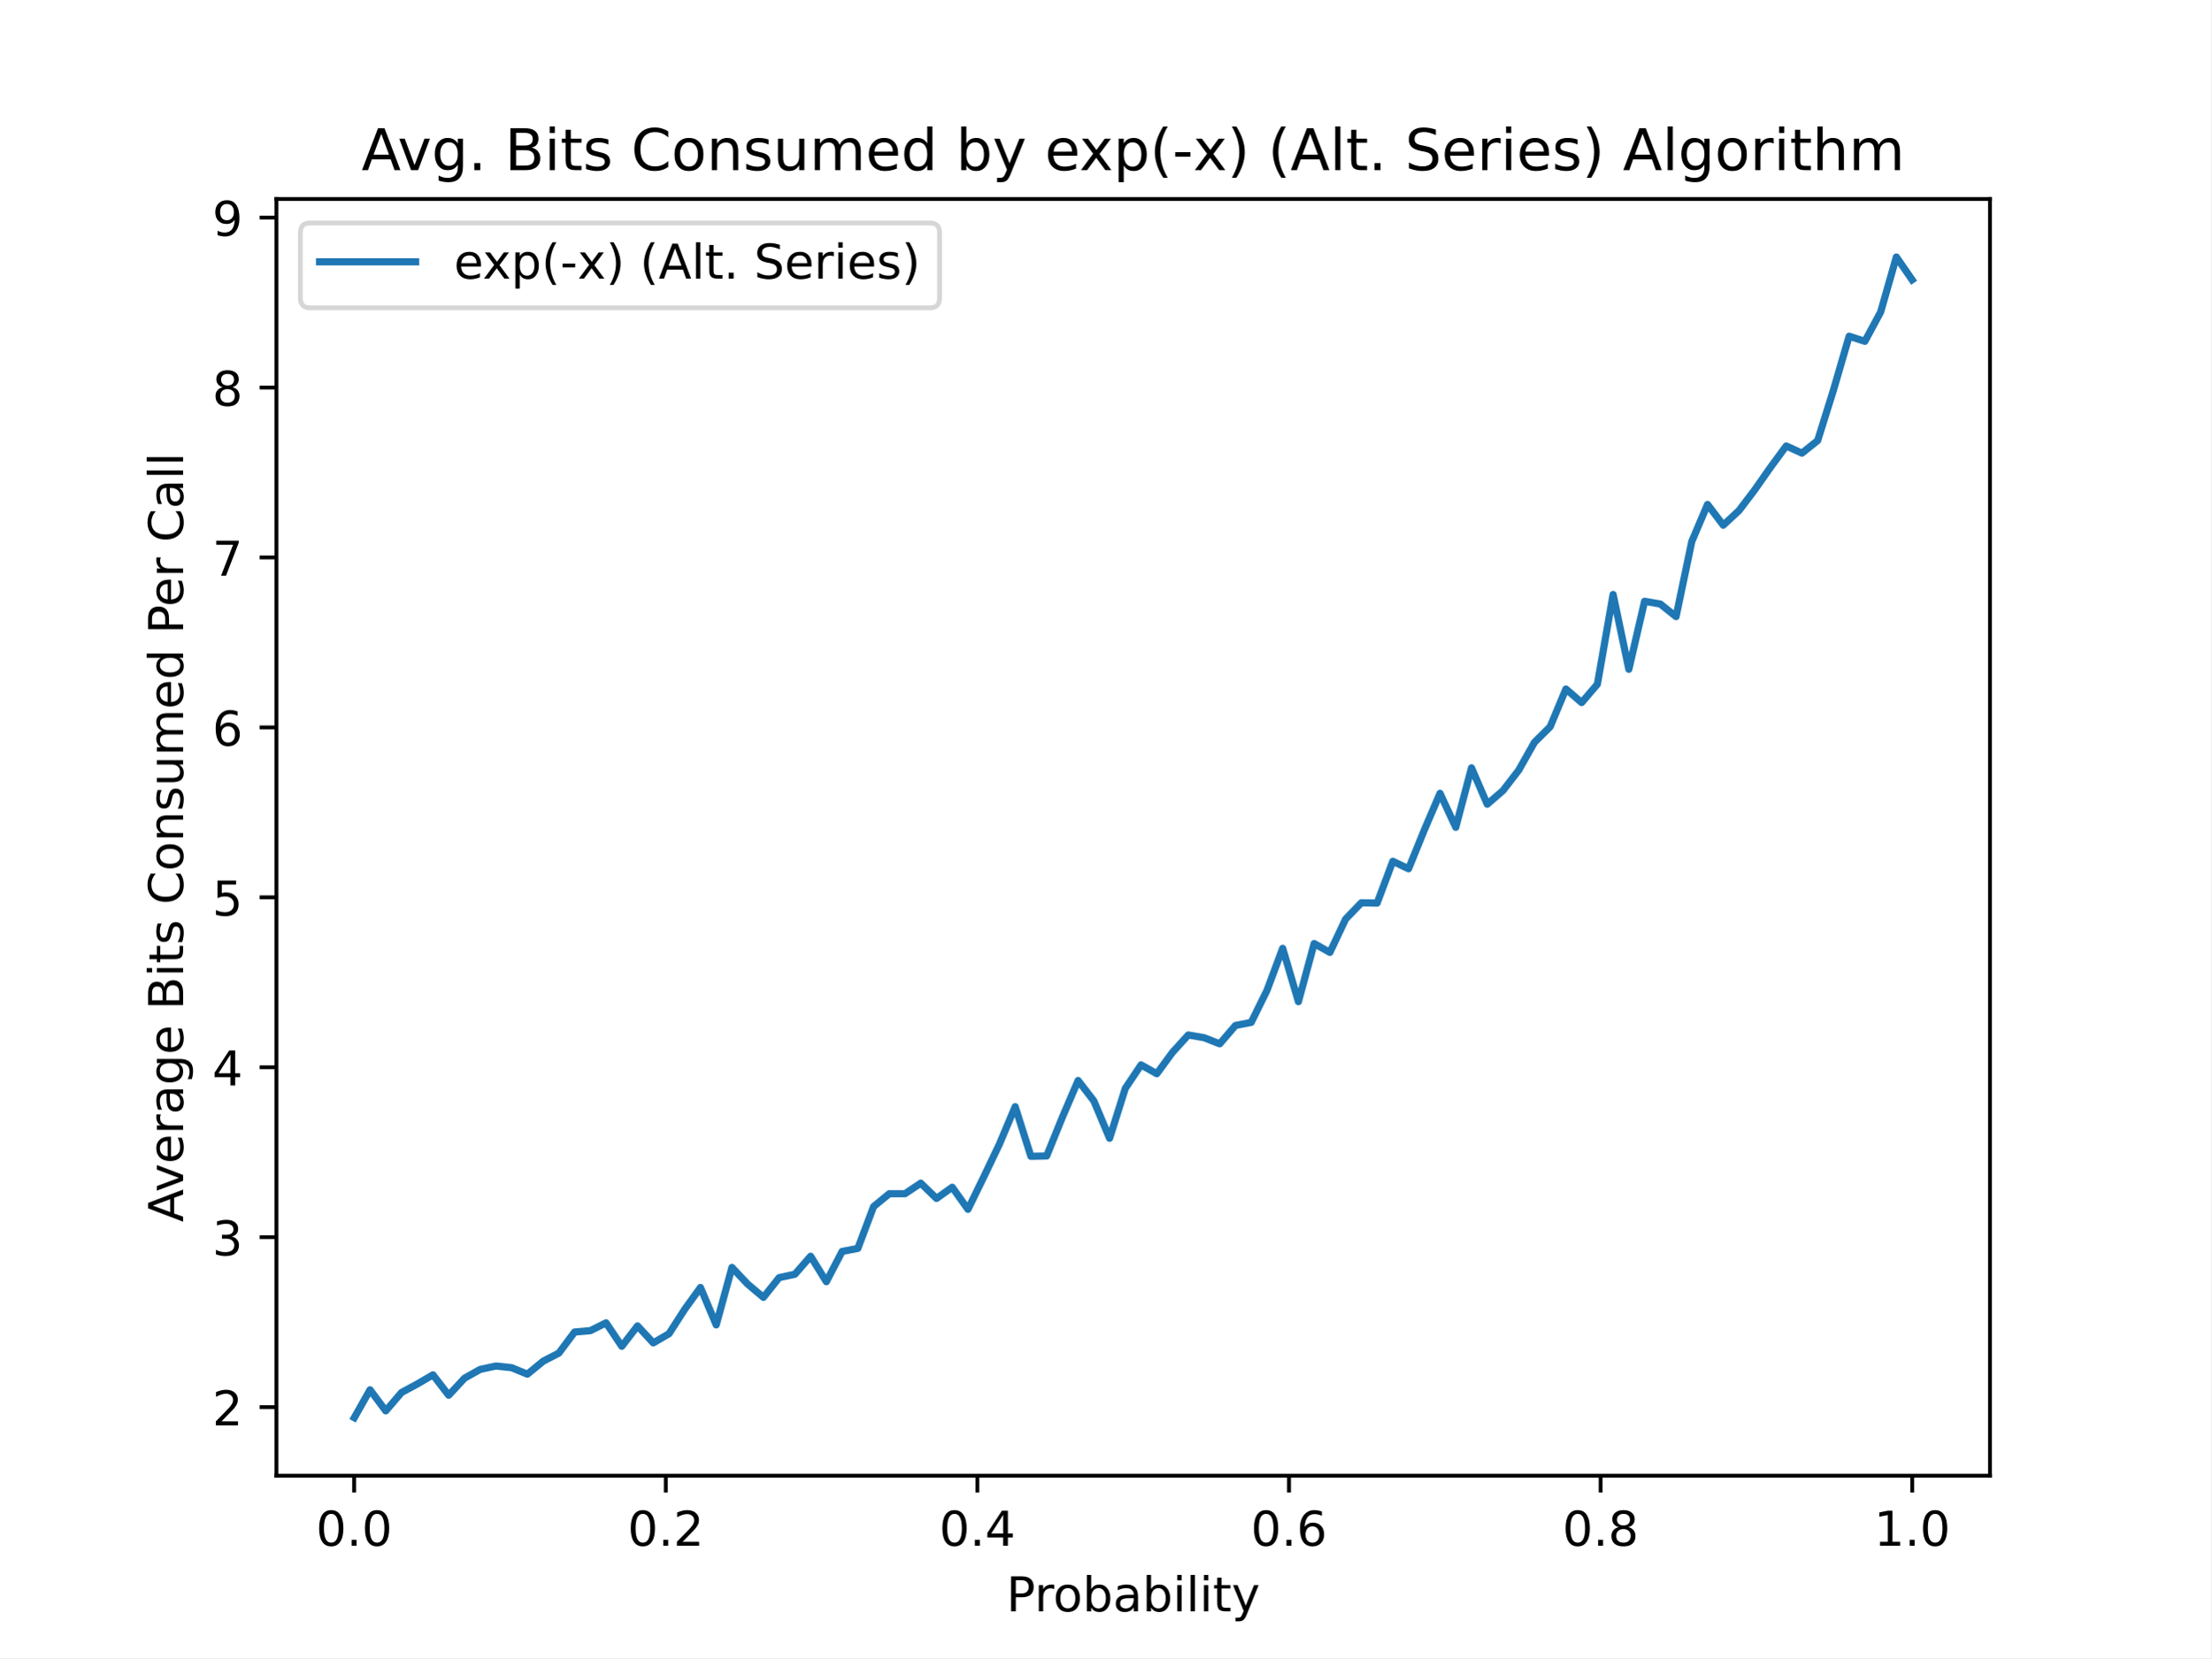
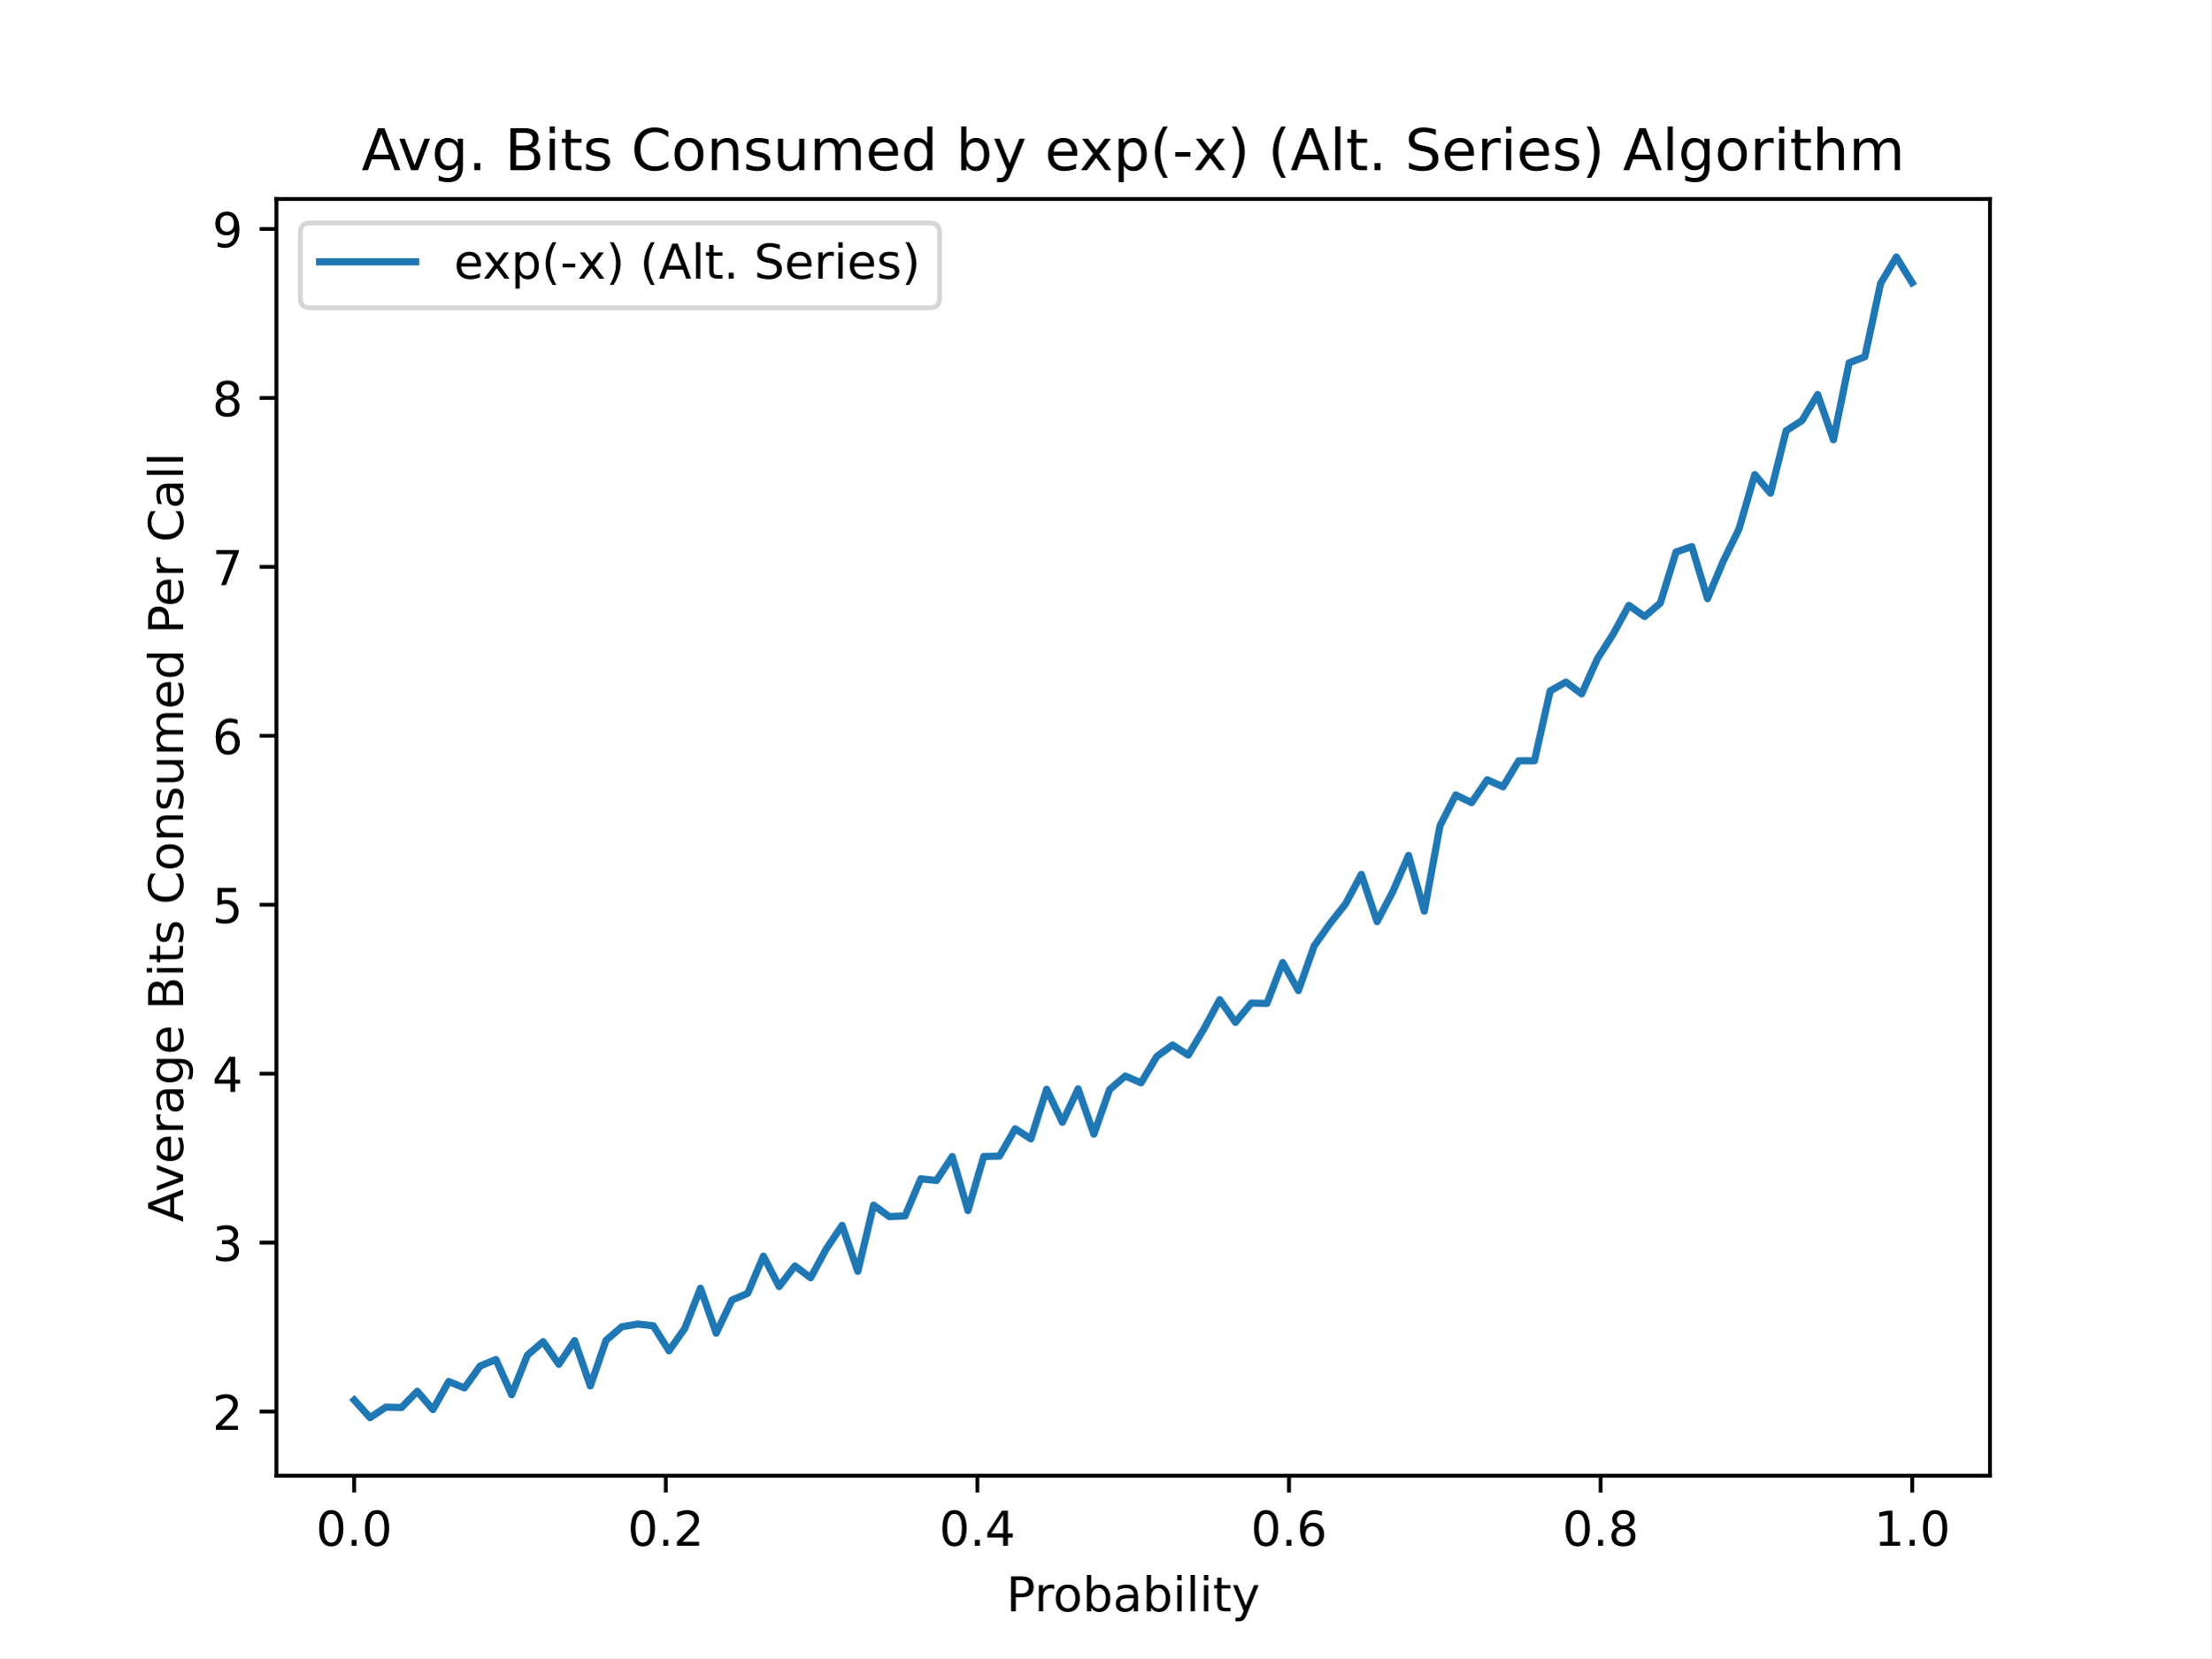
<svg xmlns="http://www.w3.org/2000/svg" xmlns:xlink="http://www.w3.org/1999/xlink" height="345.6pt" version="1.1" viewBox="0 0 460.8 345.6" width="460.8pt">
  <defs>
    <style type="text/css">
*{stroke-linecap:butt;stroke-linejoin:round;}
  </style>
  </defs>
  <g id="figure_1">
    <g id="patch_1">
      <path d="M 0 345.6  L 460.8 345.6  L 460.8 0  L 0 0  z " style="fill:#ffffff;" />
    </g>
    <g id="axes_1">
      <g id="patch_2">
        <path d="M 57.6 307.584  L 414.72 307.584  L 414.72 41.472  L 57.6 41.472  z " style="fill:#ffffff;" />
      </g>
      <g id="matplotlib.axis_1">
        <g id="xtick_1">
          <g id="line2d_1">
            <defs>
-               <path d="M 0 0  L 0 3.5  " id="mb0237cea39" style="stroke:#000000;stroke-width:0.8;" />
+               <path d="M 0 0  L 0 3.5  " id="m5f55cecc78" style="stroke:#000000;stroke-width:0.8;" />
            </defs>
            <g>
-               <use style="stroke:#000000;stroke-width:0.8;" x="73.8" xlink:href="#mb0237cea39" y="307.584" />
+               <use style="stroke:#000000;stroke-width:0.8;" x="73.8" xlink:href="#m5f55cecc78" y="307.584" />
            </g>
          </g>
          <g id="text_1">
            <text style="font-family:DejaVu Sans;font-size:10px;font-style:normal;font-weight:normal;text-anchor:middle;" transform="rotate(-0, 73.80026, 322.1824)" x="73.8" y="322.182">0.0</text>
          </g>
        </g>
        <g id="xtick_2">
          <g id="line2d_2">
            <g>
-               <use style="stroke:#000000;stroke-width:0.8;" x="138.744" xlink:href="#mb0237cea39" y="307.584" />
+               <use style="stroke:#000000;stroke-width:0.8;" x="138.744" xlink:href="#m5f55cecc78" y="307.584" />
            </g>
          </g>
          <g id="text_2">
            <text style="font-family:DejaVu Sans;font-size:10px;font-style:normal;font-weight:normal;text-anchor:middle;" transform="rotate(-0, 138.7442, 322.1824)" x="138.744" y="322.182">0.2</text>
          </g>
        </g>
        <g id="xtick_3">
          <g id="line2d_3">
            <g>
-               <use style="stroke:#000000;stroke-width:0.8;" x="203.688" xlink:href="#mb0237cea39" y="307.584" />
+               <use style="stroke:#000000;stroke-width:0.8;" x="203.688" xlink:href="#m5f55cecc78" y="307.584" />
            </g>
          </g>
          <g id="text_3">
            <text style="font-family:DejaVu Sans;font-size:10px;font-style:normal;font-weight:normal;text-anchor:middle;" transform="rotate(-0, 203.6881, 322.1824)" x="203.688" y="322.182">0.4</text>
          </g>
        </g>
        <g id="xtick_4">
          <g id="line2d_4">
            <g>
-               <use style="stroke:#000000;stroke-width:0.8;" x="268.632" xlink:href="#mb0237cea39" y="307.584" />
+               <use style="stroke:#000000;stroke-width:0.8;" x="268.632" xlink:href="#m5f55cecc78" y="307.584" />
            </g>
          </g>
          <g id="text_4">
            <text style="font-family:DejaVu Sans;font-size:10px;font-style:normal;font-weight:normal;text-anchor:middle;" transform="rotate(-0, 268.6319, 322.1824)" x="268.632" y="322.182">0.6</text>
          </g>
        </g>
        <g id="xtick_5">
          <g id="line2d_5">
            <g>
-               <use style="stroke:#000000;stroke-width:0.8;" x="333.576" xlink:href="#mb0237cea39" y="307.584" />
+               <use style="stroke:#000000;stroke-width:0.8;" x="333.576" xlink:href="#m5f55cecc78" y="307.584" />
            </g>
          </g>
          <g id="text_5">
            <text style="font-family:DejaVu Sans;font-size:10px;font-style:normal;font-weight:normal;text-anchor:middle;" transform="rotate(-0, 333.5758, 322.1824)" x="333.576" y="322.182">0.8</text>
          </g>
        </g>
        <g id="xtick_6">
          <g id="line2d_6">
            <g>
-               <use style="stroke:#000000;stroke-width:0.8;" x="398.52" xlink:href="#mb0237cea39" y="307.584" />
+               <use style="stroke:#000000;stroke-width:0.8;" x="398.52" xlink:href="#m5f55cecc78" y="307.584" />
            </g>
          </g>
          <g id="text_6">
            <text style="font-family:DejaVu Sans;font-size:10px;font-style:normal;font-weight:normal;text-anchor:middle;" transform="rotate(-0, 398.5197, 322.1824)" x="398.52" y="322.182">1.0</text>
          </g>
        </g>
        <g id="text_7">
          <text style="font-family:DejaVu Sans;font-size:10px;font-style:normal;font-weight:normal;text-anchor:middle;" transform="rotate(-0, 236.16, 335.8606)" x="236.16" y="335.861">Probability</text>
        </g>
      </g>
      <g id="matplotlib.axis_2">
        <g id="ytick_1">
          <g id="line2d_7">
            <defs>
-               <path d="M 0 0  L -3.5 0  " id="m6e74577c07" style="stroke:#000000;stroke-width:0.8;" />
+               <path d="M 0 0  L -3.5 0  " id="m44701fb6ea" style="stroke:#000000;stroke-width:0.8;" />
            </defs>
            <g>
-               <use style="stroke:#000000;stroke-width:0.8;" x="57.6" xlink:href="#m6e74577c07" y="293.292" />
+               <use style="stroke:#000000;stroke-width:0.8;" x="57.6" xlink:href="#m44701fb6ea" y="294.22" />
            </g>
          </g>
          <g id="text_8">
-             <text style="font-family:DejaVu Sans;font-size:10px;font-style:normal;font-weight:normal;text-anchor:end;" transform="rotate(-0, 50.6, 297.0912)" x="50.6" y="297.091">2</text>
+             <text style="font-family:DejaVu Sans;font-size:10px;font-style:normal;font-weight:normal;text-anchor:end;" transform="rotate(-0, 50.6, 298.0195)" x="50.6" y="298.02">2</text>
          </g>
        </g>
        <g id="ytick_2">
          <g id="line2d_8">
            <g>
-               <use style="stroke:#000000;stroke-width:0.8;" x="57.6" xlink:href="#m6e74577c07" y="257.872" />
+               <use style="stroke:#000000;stroke-width:0.8;" x="57.6" xlink:href="#m44701fb6ea" y="259.006" />
            </g>
          </g>
          <g id="text_9">
-             <text style="font-family:DejaVu Sans;font-size:10px;font-style:normal;font-weight:normal;text-anchor:end;" transform="rotate(-0, 50.6, 261.671)" x="50.6" y="261.671">3</text>
+             <text style="font-family:DejaVu Sans;font-size:10px;font-style:normal;font-weight:normal;text-anchor:end;" transform="rotate(-0, 50.6, 262.8055)" x="50.6" y="262.806">3</text>
          </g>
        </g>
        <g id="ytick_3">
          <g id="line2d_9">
            <g>
-               <use style="stroke:#000000;stroke-width:0.8;" x="57.6" xlink:href="#m6e74577c07" y="222.452" />
+               <use style="stroke:#000000;stroke-width:0.8;" x="57.6" xlink:href="#m44701fb6ea" y="223.792" />
            </g>
          </g>
          <g id="text_10">
-             <text style="font-family:DejaVu Sans;font-size:10px;font-style:normal;font-weight:normal;text-anchor:end;" transform="rotate(-0, 50.6, 226.2508)" x="50.6" y="226.251">4</text>
+             <text style="font-family:DejaVu Sans;font-size:10px;font-style:normal;font-weight:normal;text-anchor:end;" transform="rotate(-0, 50.6, 227.5916)" x="50.6" y="227.592">4</text>
          </g>
        </g>
        <g id="ytick_4">
          <g id="line2d_10">
            <g>
-               <use style="stroke:#000000;stroke-width:0.8;" x="57.6" xlink:href="#m6e74577c07" y="187.031" />
+               <use style="stroke:#000000;stroke-width:0.8;" x="57.6" xlink:href="#m44701fb6ea" y="188.578" />
            </g>
          </g>
          <g id="text_11">
-             <text style="font-family:DejaVu Sans;font-size:10px;font-style:normal;font-weight:normal;text-anchor:end;" transform="rotate(-0, 50.6, 190.8306)" x="50.6" y="190.831">5</text>
+             <text style="font-family:DejaVu Sans;font-size:10px;font-style:normal;font-weight:normal;text-anchor:end;" transform="rotate(-0, 50.6, 192.3776)" x="50.6" y="192.378">5</text>
          </g>
        </g>
        <g id="ytick_5">
          <g id="line2d_11">
            <g>
-               <use style="stroke:#000000;stroke-width:0.8;" x="57.6" xlink:href="#m6e74577c07" y="151.611" />
+               <use style="stroke:#000000;stroke-width:0.8;" x="57.6" xlink:href="#m44701fb6ea" y="153.364" />
            </g>
          </g>
          <g id="text_12">
-             <text style="font-family:DejaVu Sans;font-size:10px;font-style:normal;font-weight:normal;text-anchor:end;" transform="rotate(-0, 50.6, 155.4103)" x="50.6" y="155.41">6</text>
+             <text style="font-family:DejaVu Sans;font-size:10px;font-style:normal;font-weight:normal;text-anchor:end;" transform="rotate(-0, 50.6, 157.1636)" x="50.6" y="157.164">6</text>
          </g>
        </g>
        <g id="ytick_6">
          <g id="line2d_12">
            <g>
-               <use style="stroke:#000000;stroke-width:0.8;" x="57.6" xlink:href="#m6e74577c07" y="116.191" />
+               <use style="stroke:#000000;stroke-width:0.8;" x="57.6" xlink:href="#m44701fb6ea" y="118.15" />
            </g>
          </g>
          <g id="text_13">
-             <text style="font-family:DejaVu Sans;font-size:10px;font-style:normal;font-weight:normal;text-anchor:end;" transform="rotate(-0, 50.6, 119.9901)" x="50.6" y="119.99">7</text>
+             <text style="font-family:DejaVu Sans;font-size:10px;font-style:normal;font-weight:normal;text-anchor:end;" transform="rotate(-0, 50.6, 121.9496)" x="50.6" y="121.95">7</text>
          </g>
        </g>
        <g id="ytick_7">
          <g id="line2d_13">
            <g>
-               <use style="stroke:#000000;stroke-width:0.8;" x="57.6" xlink:href="#m6e74577c07" y="80.771" />
+               <use style="stroke:#000000;stroke-width:0.8;" x="57.6" xlink:href="#m44701fb6ea" y="82.936" />
            </g>
          </g>
          <g id="text_14">
-             <text style="font-family:DejaVu Sans;font-size:10px;font-style:normal;font-weight:normal;text-anchor:end;" transform="rotate(-0, 50.6, 84.56994)" x="50.6" y="84.57">8</text>
+             <text style="font-family:DejaVu Sans;font-size:10px;font-style:normal;font-weight:normal;text-anchor:end;" transform="rotate(-0, 50.6, 86.73567)" x="50.6" y="86.736">8</text>
          </g>
        </g>
        <g id="ytick_8">
          <g id="line2d_14">
            <g>
-               <use style="stroke:#000000;stroke-width:0.8;" x="57.6" xlink:href="#m6e74577c07" y="45.351" />
+               <use style="stroke:#000000;stroke-width:0.8;" x="57.6" xlink:href="#m44701fb6ea" y="47.722" />
            </g>
          </g>
          <g id="text_15">
-             <text style="font-family:DejaVu Sans;font-size:10px;font-style:normal;font-weight:normal;text-anchor:end;" transform="rotate(-0, 50.6, 49.14973)" x="50.6" y="49.15">9</text>
+             <text style="font-family:DejaVu Sans;font-size:10px;font-style:normal;font-weight:normal;text-anchor:end;" transform="rotate(-0, 50.6, 51.5217)" x="50.6" y="51.522">9</text>
          </g>
        </g>
        <g id="text_16">
          <text style="font-family:DejaVu Sans;font-size:10px;font-style:normal;font-weight:normal;text-anchor:middle;" transform="rotate(-90, 38.15781, 174.528)" x="38.158" y="174.528">Average Bits Consumed Per Call</text>
        </g>
      </g>
      <g id="line2d_15">
-         <path clip-path="url(#p0746c34e91)" d="M 73.833 295.488  L 77.112 289.679  L 80.391 294.071  L 83.671 290.246  L 86.95 288.475  L 90.229 286.562  L 93.509 290.813  L 96.788 287.271  L 100.067 285.429  L 103.347 284.72  L 106.626 285.074  L 109.905 286.42  L 113.185 283.728  L 116.464 282.028  L 119.743 277.636  L 123.023 277.353  L 126.302 275.724  L 129.581 280.612  L 132.861 276.361  L 136.14 279.903  L 139.42 277.99  L 142.699 272.89  L 145.978 268.356  L 149.258 276.149  L 152.537 264.177  L 155.816 267.648  L 159.096 270.41  L 162.375 266.302  L 165.654 265.593  L 168.934 261.839  L 172.213 267.152  L 175.492 260.847  L 178.772 260.209  L 182.051 251.496  L 185.33 248.804  L 188.61 248.804  L 191.889 246.608  L 195.168 249.796  L 198.448 247.458  L 201.727 252.063  L 205.006 245.333  L 208.286 238.461  L 211.565 230.669  L 214.844 241.012  L 218.124 240.941  L 221.403 232.865  L 224.682 225.214  L 227.962 229.465  L 231.241 237.257  L 234.52 226.844  L 237.8 221.956  L 241.079 223.798  L 244.358 219.335  L 247.638 215.722  L 250.917 216.288  L 254.196 217.564  L 257.476 213.738  L 260.755 213.101  L 264.034 206.442  L 267.314 197.657  L 270.593 208.779  L 273.872 196.666  L 277.152 198.507  L 280.431 191.565  L 283.71 188.165  L 286.99 188.236  L 290.269 179.522  L 293.548 181.081  L 296.828 173.005  L 300.107 165.354  L 303.386 172.438  L 306.666 160.041  L 309.945 167.621  L 313.224 164.787  L 316.504 160.537  L 319.783 154.728  L 323.062 151.469  L 326.342 143.606  L 329.621 146.44  L 332.9 142.614  L 336.18 123.913  L 339.459 139.497  L 342.739 125.329  L 346.018 125.896  L 349.297 128.517  L 352.577 112.861  L 355.856 105.14  L 359.135 109.461  L 362.415 106.415  L 365.694 102.094  L 368.973 97.418  L 372.253 92.955  L 375.532 94.443  L 378.811 91.822  L 382.091 81.337  L 385.37 70.074  L 388.649 71.136  L 391.929 65.044  L 395.208 53.568  L 398.487 58.314  " style="fill:none;stroke:#1f77b4;stroke-linecap:square;stroke-width:1.5;" />
+         <path clip-path="url(#p25d7df6485)" d="M 73.833 291.826  L 77.112 295.488  L 80.391 293.305  L 83.671 293.375  L 86.95 289.995  L 90.229 293.798  L 93.509 287.952  L 96.788 289.29  L 100.067 284.713  L 103.347 283.374  L 106.626 290.699  L 109.905 282.459  L 113.185 279.642  L 116.464 284.36  L 119.743 279.43  L 123.023 288.868  L 126.302 279.36  L 129.581 276.543  L 132.861 275.979  L 136.14 276.332  L 139.42 281.543  L 142.699 276.895  L 145.978 268.514  L 149.258 277.881  L 152.537 270.979  L 155.816 269.571  L 159.096 261.823  L 162.375 268.162  L 165.654 263.866  L 168.934 266.331  L 172.213 260.274  L 175.492 255.414  L 178.772 264.993  L 182.051 251.189  L 185.33 253.583  L 188.61 253.443  L 191.889 245.695  L 195.168 246.048  L 198.448 241.047  L 201.727 252.316  L 205.006 241.047  L 208.286 240.977  L 211.565 235.272  L 214.844 237.385  L 218.124 227.032  L 221.403 233.934  L 224.682 226.962  L 227.962 236.399  L 231.241 227.102  L 234.52 224.285  L 237.8 225.694  L 241.079 220.201  L 244.358 217.806  L 247.638 219.919  L 250.917 214.425  L 254.196 208.369  L 257.476 213.087  L 260.755 209.073  L 264.034 209.143  L 267.314 200.622  L 270.593 206.467  L 273.872 197.171  L 277.152 192.522  L 280.431 188.367  L 283.71 182.24  L 286.99 192.1  L 290.269 185.832  L 293.548 178.296  L 296.828 189.917  L 300.107 172.098  L 303.386 165.689  L 306.666 167.309  L 309.945 162.52  L 313.224 163.999  L 316.504 158.576  L 319.783 158.576  L 323.062 143.997  L 326.342 142.166  L 329.621 144.631  L 332.9 137.307  L 336.18 132.166  L 339.459 126.179  L 342.739 128.503  L 346.018 125.686  L 349.297 115.052  L 352.577 113.925  L 355.856 124.771  L 359.135 116.953  L 362.415 110.262  L 365.694 98.924  L 368.973 102.797  L 372.253 89.768  L 375.532 87.655  L 378.811 82.232  L 382.091 91.67  L 385.37 75.612  L 388.649 74.344  L 391.929 59.061  L 395.208 53.568  L 398.487 58.921  " style="fill:none;stroke:#1f77b4;stroke-linecap:square;stroke-width:1.5;" />
      </g>
      <g id="patch_3">
        <path d="M 57.6 307.584  L 57.6 41.472  " style="fill:none;stroke:#000000;stroke-linecap:square;stroke-linejoin:miter;stroke-width:0.8;" />
      </g>
      <g id="patch_4">
        <path d="M 414.72 307.584  L 414.72 41.472  " style="fill:none;stroke:#000000;stroke-linecap:square;stroke-linejoin:miter;stroke-width:0.8;" />
      </g>
      <g id="patch_5">
        <path d="M 57.6 307.584  L 414.72 307.584  " style="fill:none;stroke:#000000;stroke-linecap:square;stroke-linejoin:miter;stroke-width:0.8;" />
      </g>
      <g id="patch_6">
        <path d="M 57.6 41.472  L 414.72 41.472  " style="fill:none;stroke:#000000;stroke-linecap:square;stroke-linejoin:miter;stroke-width:0.8;" />
      </g>
      <g id="text_17">
        <text style="font-family:DejaVu Sans;font-size:12px;font-style:normal;font-weight:normal;text-anchor:middle;" transform="rotate(-0, 236.16, 35.472)" x="236.16" y="35.472">Avg. Bits Consumed by exp(-x) (Alt. Series) Algorithm</text>
      </g>
      <g id="legend_1">
        <g id="patch_7">
          <path d="M 64.6 64.15  L 193.805 64.15  Q 195.805 64.15 195.805 62.15  L 195.805 48.472  Q 195.805 46.472 193.805 46.472  L 64.6 46.472  Q 62.6 46.472 62.6 48.472  L 62.6 62.15  Q 62.6 64.15 64.6 64.15  z " style="fill:#ffffff;opacity:0.8;stroke:#cccccc;stroke-linejoin:miter;" />
        </g>
        <g id="line2d_16">
          <path d="M 66.6 54.57  L 86.6 54.57  " style="fill:none;stroke:#1f77b4;stroke-linecap:square;stroke-width:1.5;" />
        </g>
        <g id="line2d_17" />
        <g id="text_18">
          <text style="font-family:DejaVu Sans;font-size:10px;font-style:normal;font-weight:normal;text-anchor:start;" transform="rotate(-0, 94.6, 58.07044)" x="94.6" y="58.07">exp(-x) (Alt. Series)</text>
        </g>
      </g>
    </g>
  </g>
  <defs>
-     <clipPath id="p0746c34e91">
+     <clipPath id="p25d7df6485">
      <rect height="266.112" width="357.12" x="57.6" y="41.472" />
    </clipPath>
  </defs>
</svg>
